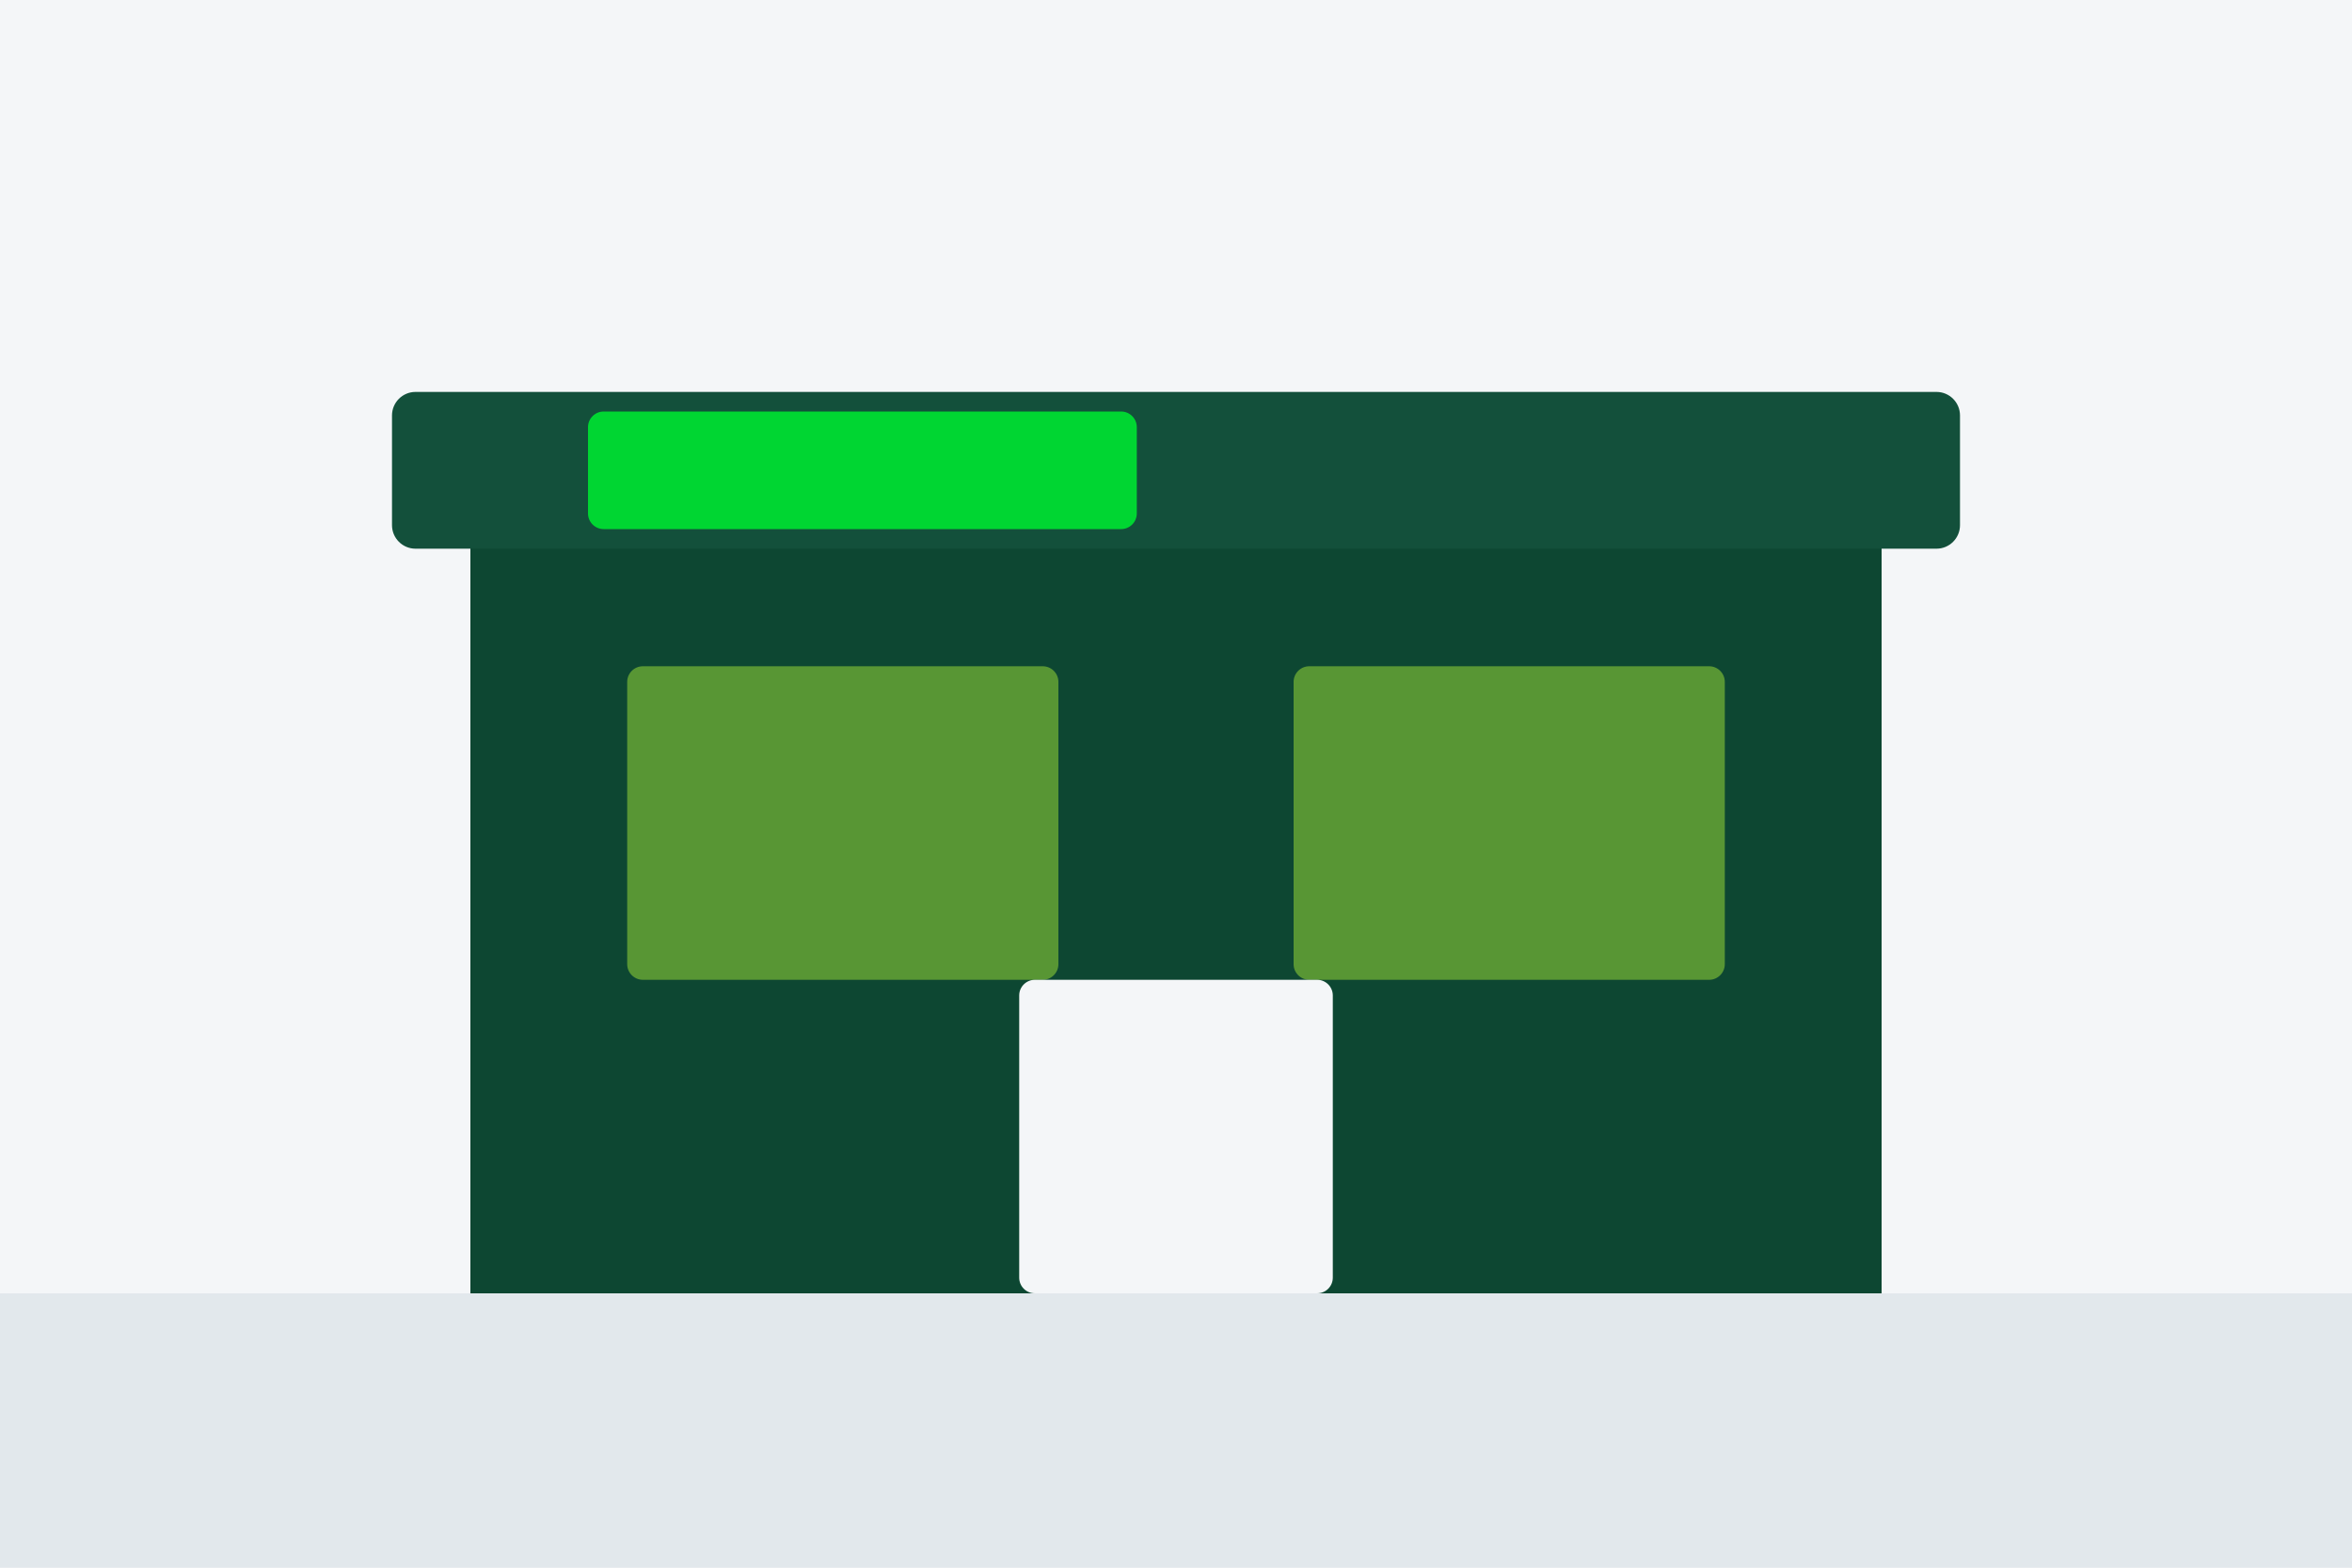
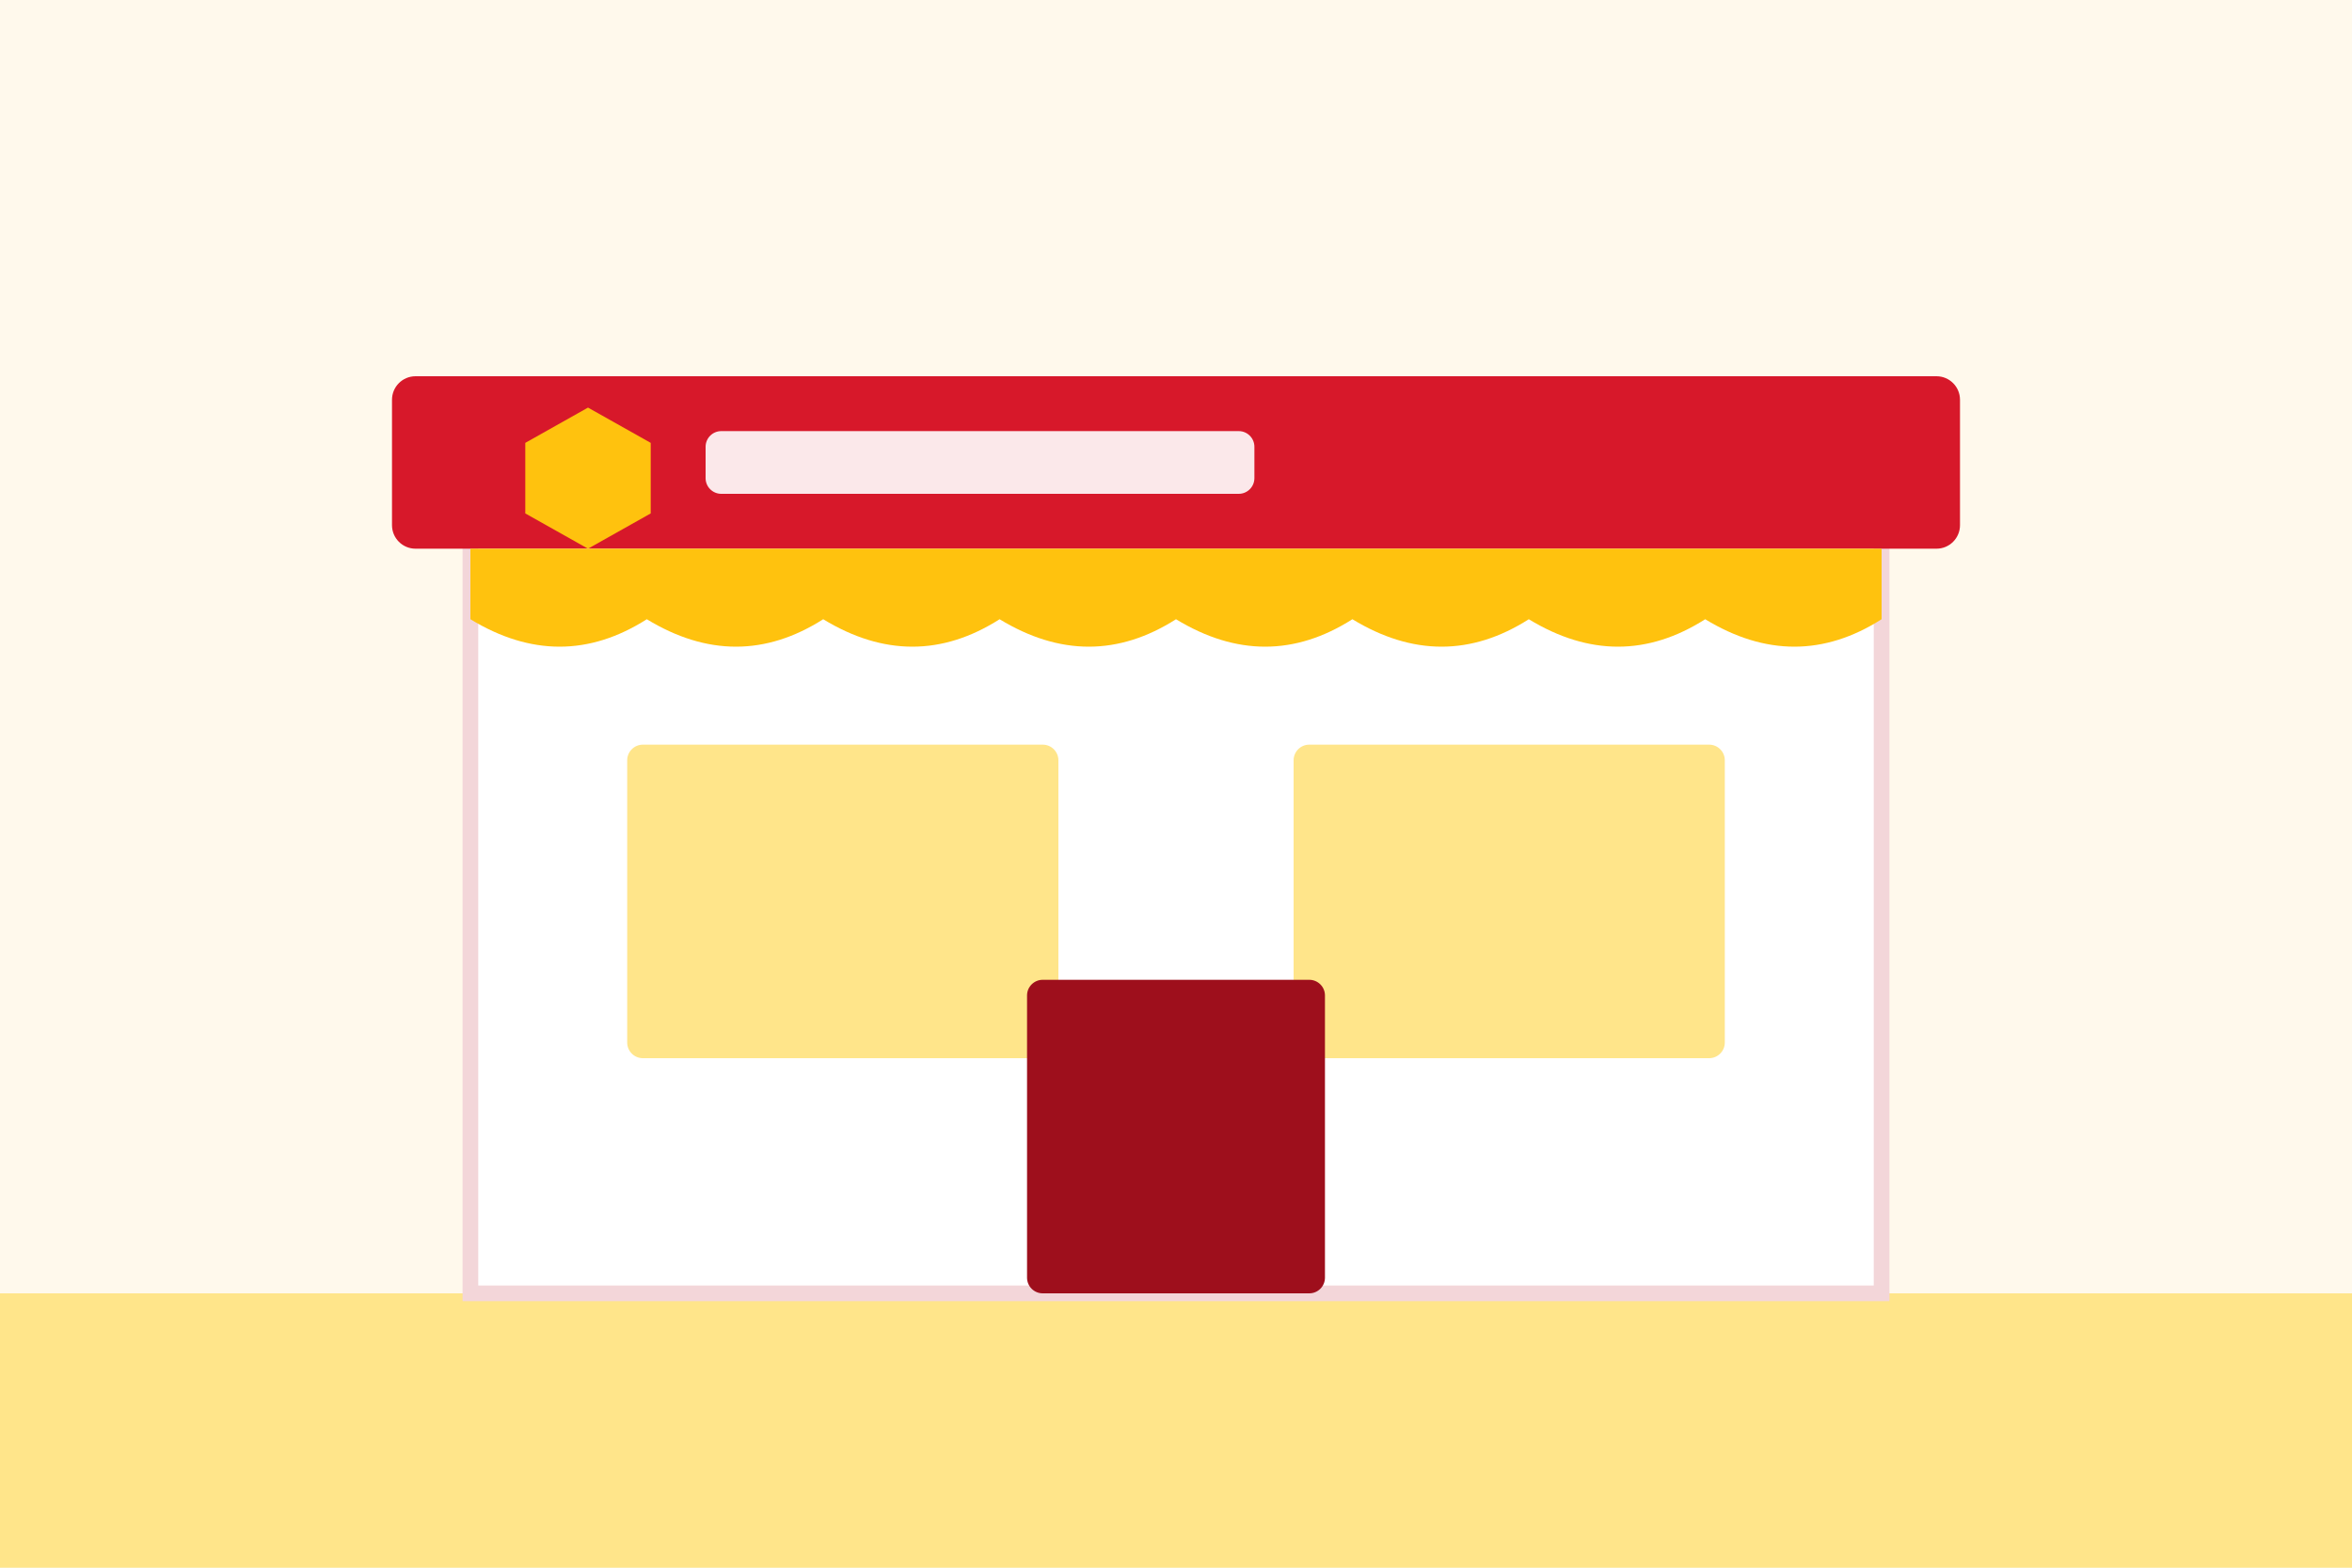
<svg xmlns="http://www.w3.org/2000/svg" viewBox="0 0 600 400">
-   <rect width="600" height="400" fill="#F4F6F8" />
-   <rect y="330" width="600" height="70" fill="#E2E8EC" />
-   <rect x="120" y="120" width="360" height="210" fill="#0D4732" />
-   <rect x="100" y="100" width="400" height="40" rx="6" fill="#13503B" />
-   <rect x="150" y="105" width="140" height="30" rx="4" fill="#00D632" />
-   <rect x="160" y="170" width="110" height="80" rx="4" fill="#A3E635" opacity="0.5" />
-   <rect x="330" y="170" width="110" height="80" rx="4" fill="#A3E635" opacity="0.5" />
-   <rect x="260" y="250" width="80" height="80" rx="4" fill="#F4F6F8" />
+   <rect width="600" height="400" fill="#FFF9EC" />
+   <rect y="330" width="600" height="70" fill="#FFE58A" />
+   <rect x="120" y="120" width="360" height="210" fill="#FFFFFF" stroke="#F3D6D9" stroke-width="4" />
+   <rect x="100" y="96" width="400" height="44" rx="6" fill="#D7182A" />
+   <polygon points="150,104 166,113 166,131 150,140 134,131 134,113" fill="#FFC20E" />
+   <rect x="180" y="110" width="140" height="16" rx="4" fill="#FFFFFF" opacity="0.9" />
+   <path d="M120 140 h360 v18 q-22 14 -45 0 q-22 14 -45 0 q-22 14 -45 0 q-22 14 -45 0 q-22 14 -45 0 q-22 14 -45 0 q-22 14 -45 0 q-22 14 -45 0 z" fill="#FFC20E" />
+   <rect x="160" y="190" width="110" height="80" rx="4" fill="#FFE58A" />
+   <rect x="330" y="190" width="110" height="80" rx="4" fill="#FFE58A" />
+   <rect x="262" y="250" width="76" height="80" rx="4" fill="#9E0F1C" />
</svg>
